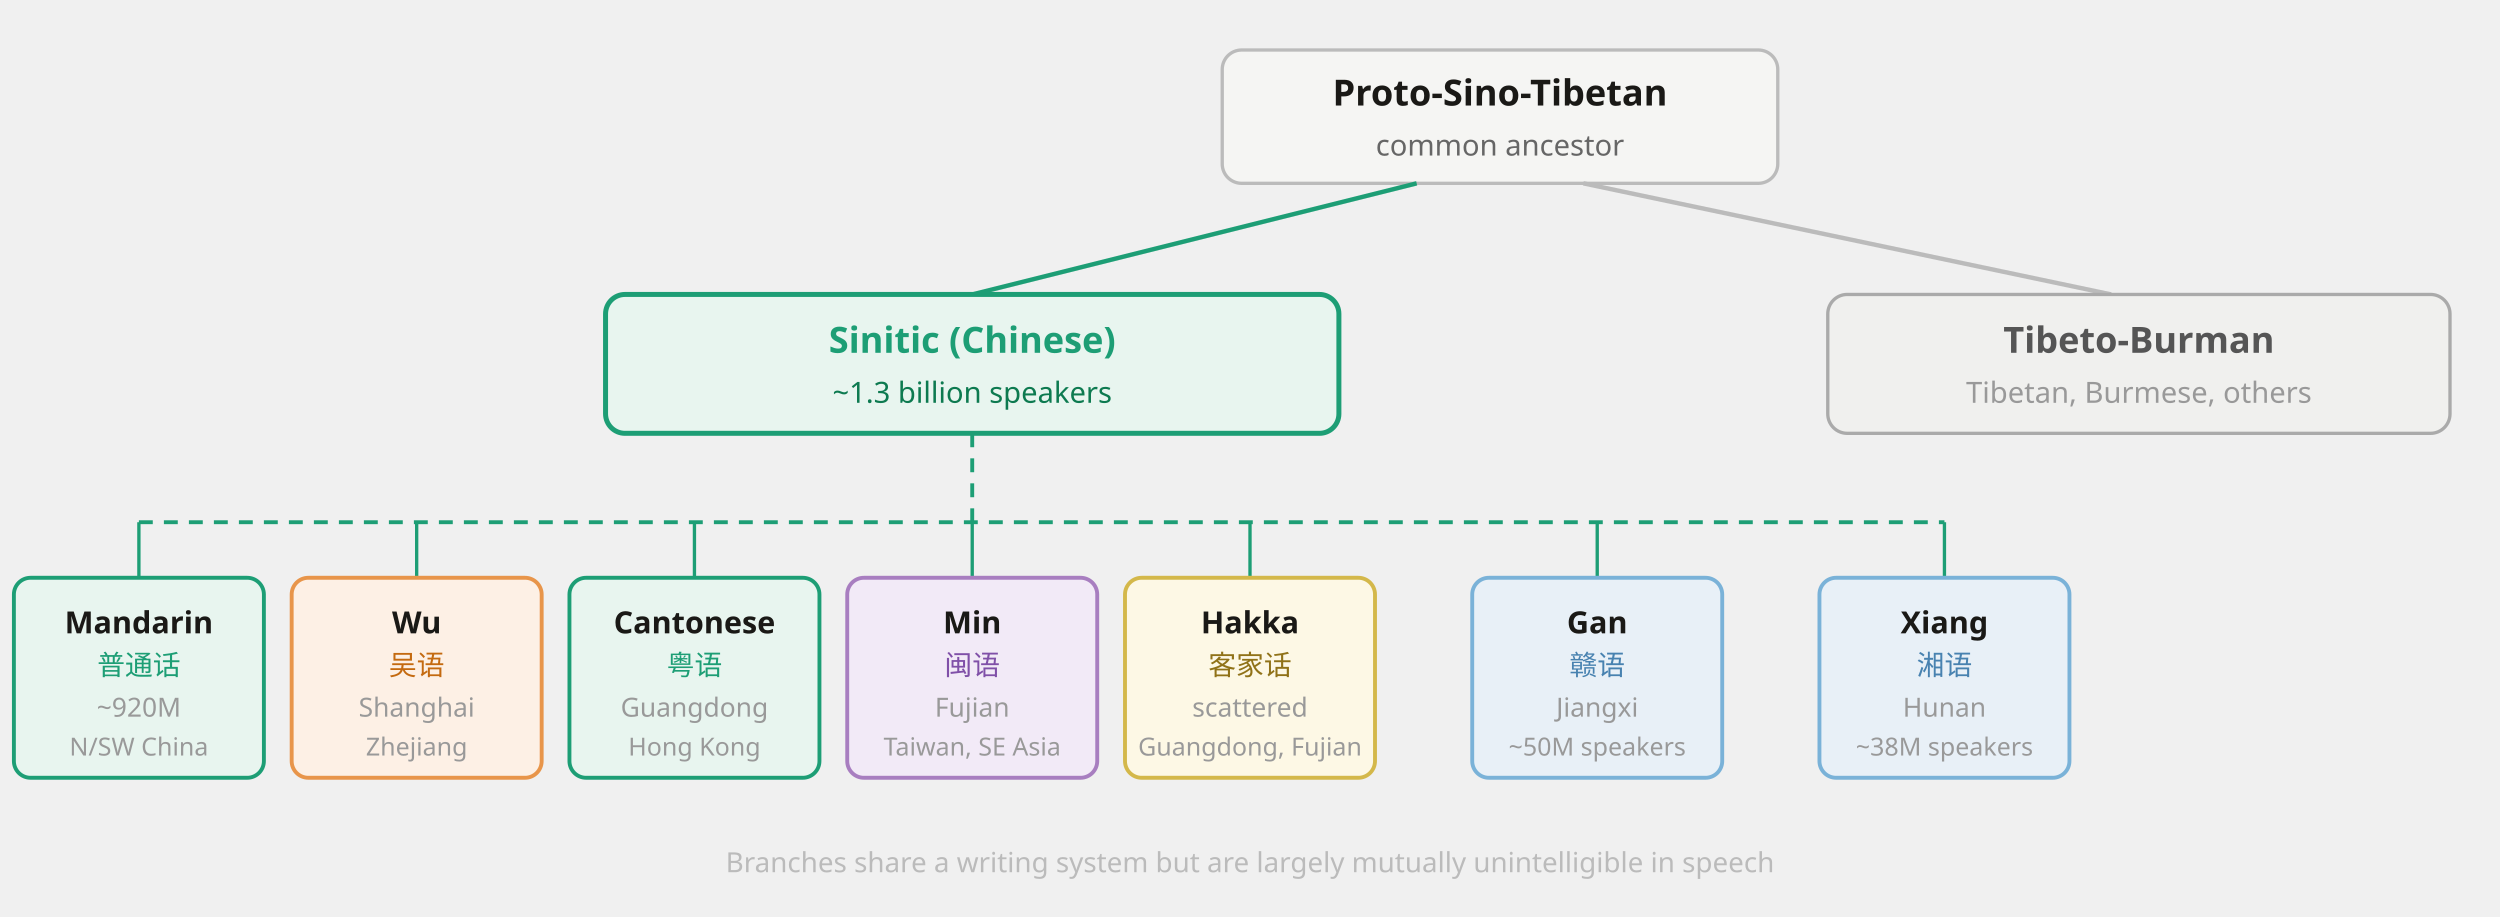
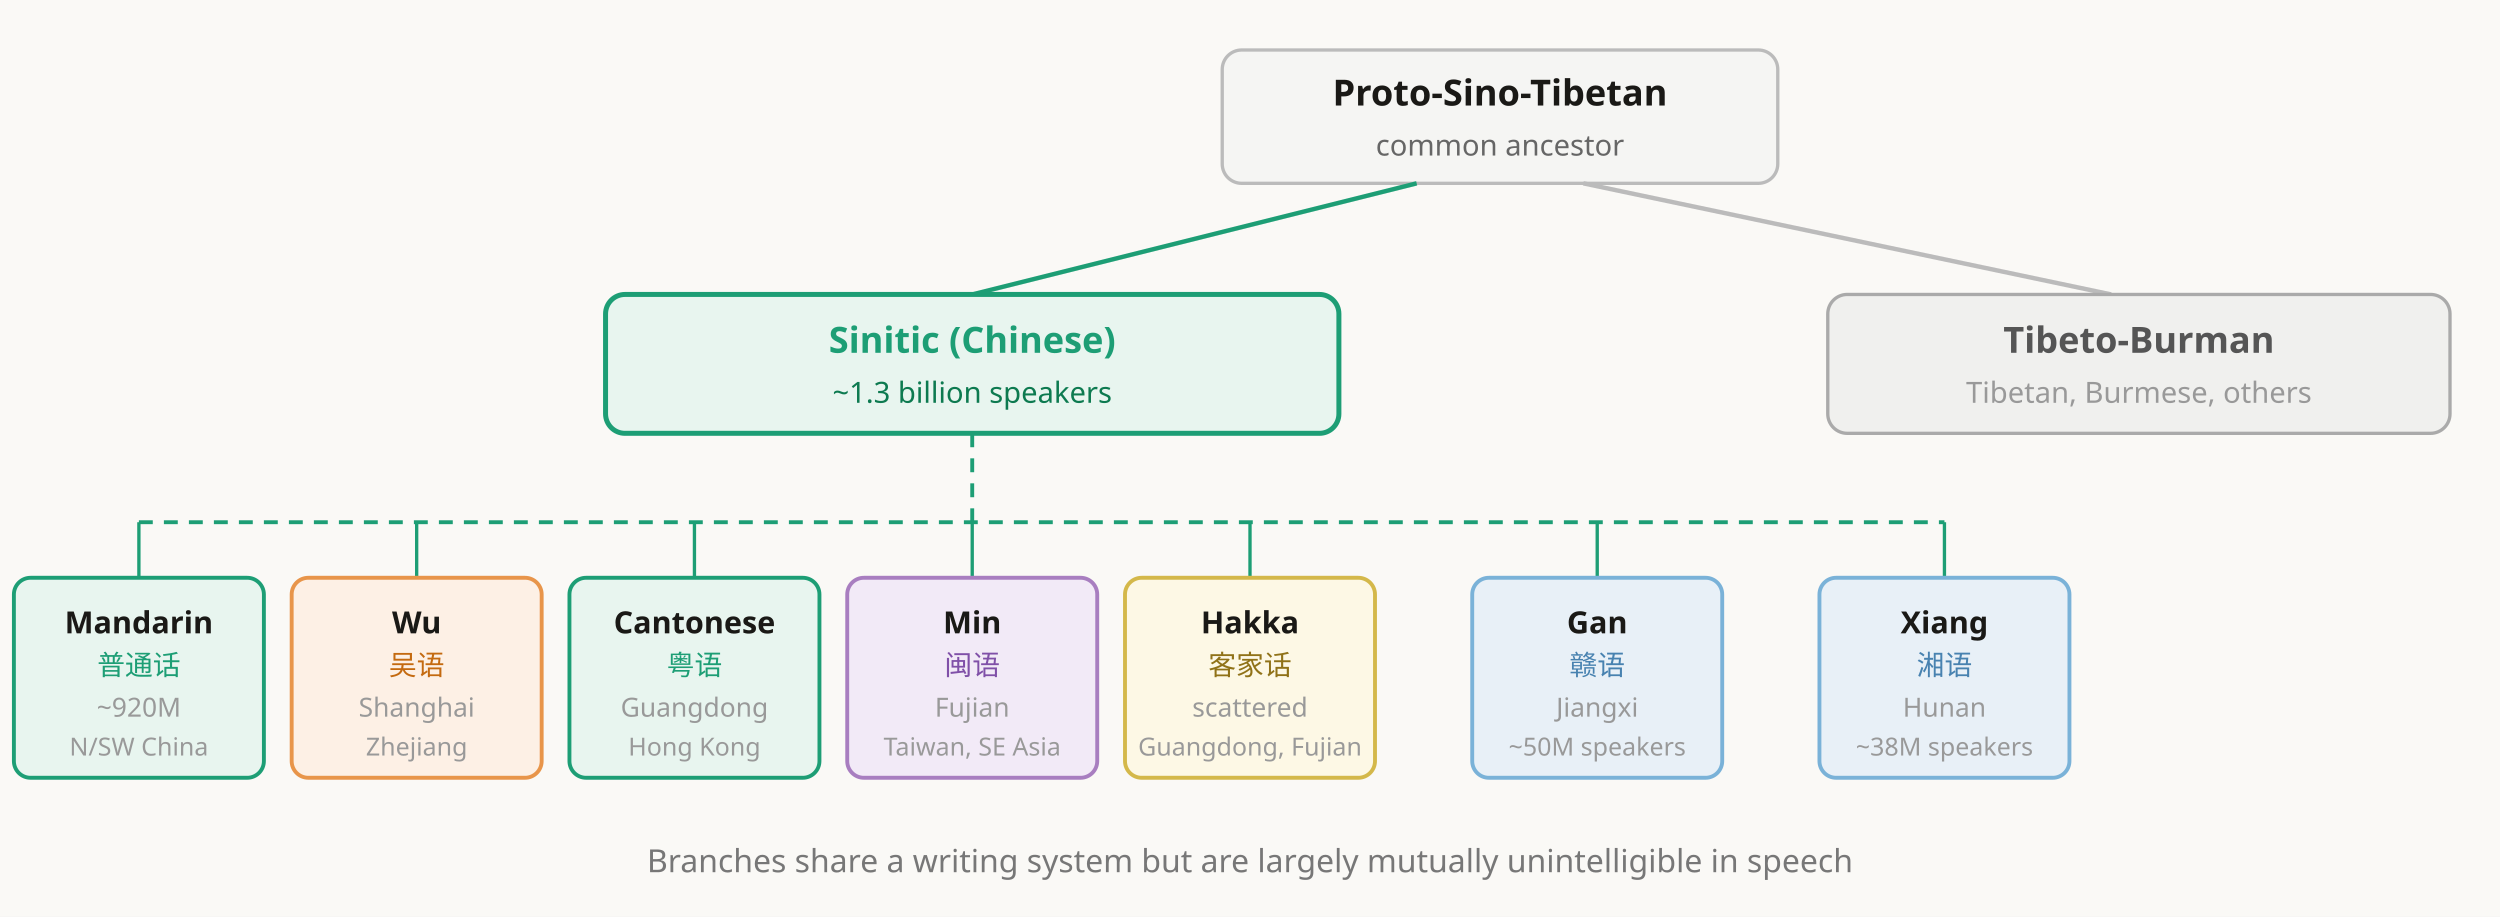
- <svg xmlns="http://www.w3.org/2000/svg" viewBox="0 0 900 330" width="900" height="330">
+ <svg xmlns="http://www.w3.org/2000/svg" id="chinese-lang-tree" viewBox="0 0 900 330" width="900" height="330">
  <style>
-   .bg          { fill: transparent; }
-   .root-rect   { fill: #f5f5f3; stroke: #bbb; stroke-width: 1.2; }
-   .sinitic-rect{ fill: #e8f5ef; stroke: #1D9E75; stroke-width: 1.8; }
-   .tb-rect     { fill: #f0f0ee; stroke: #aaa; stroke-width: 1.2; }
+   #chinese-lang-tree .bg          { fill: #faf9f6; }
+   #chinese-lang-tree .root-rect   { fill: #f5f5f3; stroke: #bbb; stroke-width: 1.2; }
+   #chinese-lang-tree .sinitic-rect{ fill: #e8f5ef; stroke: #1D9E75; stroke-width: 1.8; }
+   #chinese-lang-tree .tb-rect     { fill: #f0f0ee; stroke: #aaa; stroke-width: 1.2; }

-   .mand-rect   { fill: #e8f5ef; stroke: #1D9E75; stroke-width: 1.4; }
-   .wu-rect     { fill: #fdf0e5; stroke: #e8954a; stroke-width: 1.4; }
-   .cant-rect   { fill: #e8f5ef; stroke: #1D9E75; stroke-width: 1.4; }
-   .min-rect    { fill: #f2eaf7; stroke: #a87ec0; stroke-width: 1.4; }
-   .hakka-rect  { fill: #fdf8e5; stroke: #d4b84a; stroke-width: 1.4; }
-   .gan-rect    { fill: #e8f0f7; stroke: #7ab2d8; stroke-width: 1.4; }
-   .xiang-rect  { fill: #e8f0f7; stroke: #7ab2d8; stroke-width: 1.4; }
+   #chinese-lang-tree .mand-rect   { fill: #e8f5ef; stroke: #1D9E75; stroke-width: 1.4; }
+   #chinese-lang-tree .wu-rect     { fill: #fdf0e5; stroke: #e8954a; stroke-width: 1.4; }
+   #chinese-lang-tree .cant-rect   { fill: #e8f5ef; stroke: #1D9E75; stroke-width: 1.4; }
+   #chinese-lang-tree .min-rect    { fill: #f2eaf7; stroke: #a87ec0; stroke-width: 1.4; }
+   #chinese-lang-tree .hakka-rect  { fill: #fdf8e5; stroke: #d4b84a; stroke-width: 1.4; }
+   #chinese-lang-tree .gan-rect    { fill: #e8f0f7; stroke: #7ab2d8; stroke-width: 1.4; }
+   #chinese-lang-tree .xiang-rect  { fill: #e8f0f7; stroke: #7ab2d8; stroke-width: 1.4; }

-   .t-base      { fill: #1a1916; }
-   .t-dim       { fill: #666; }
-   .t-dimmer    { fill: #999; }
-   .t-footnote  { fill: #bbb; }
-   .t-tb        { fill: #555; }
-   .t-tb-sub    { fill: #999; }
-   .t-green     { fill: #1D9E75; }
-   .t-green-sub { fill: #0d7a50; }
-   .t-orange    { fill: #c46a10; }
-   .t-purple    { fill: #8050a8; }
-   .t-yellow    { fill: #907218; }
-   .t-blue      { fill: #4882b0; }
+   #chinese-lang-tree .t-base      { fill: #1a1916; }
+   #chinese-lang-tree .t-dim       { fill: #666; }
+   #chinese-lang-tree .t-dimmer    { fill: #999; }
+   #chinese-lang-tree .t-footnote  { fill: #777; }
+   #chinese-lang-tree .t-tb        { fill: #555; }
+   #chinese-lang-tree .t-tb-sub    { fill: #999; }
+   #chinese-lang-tree .t-green     { fill: #1D9E75; }
+   #chinese-lang-tree .t-green-sub { fill: #0d7a50; }
+   #chinese-lang-tree .t-orange    { fill: #c46a10; }
+   #chinese-lang-tree .t-purple    { fill: #8050a8; }
+   #chinese-lang-tree .t-yellow    { fill: #907218; }
+   #chinese-lang-tree .t-blue      { fill: #4882b0; }

-   .c-green  { stroke: #1D9E75; }
-   .c-gray   { stroke: #bbb; }
+   #chinese-lang-tree .c-green  { stroke: #1D9E75; }
+   #chinese-lang-tree .c-gray   { stroke: #bbb; }

-   @media (prefers-color-scheme: dark) {
-     .bg          { fill: #1a1916; }
-     .root-rect   { fill: #2a2926; stroke: #444; }
-     .sinitic-rect{ fill: #142d20; stroke: #1D9E75; }
-     .tb-rect     { fill: #222220; stroke: #555; }
+   html.dark #chinese-lang-tree .bg          { fill: #171614; }
+   html.dark #chinese-lang-tree .root-rect   { fill: #2a2926; stroke: #444; }
+   html.dark #chinese-lang-tree .sinitic-rect{ fill: #142d20; stroke: #1D9E75; }
+   html.dark #chinese-lang-tree .tb-rect     { fill: #222220; stroke: #555; }

-     .mand-rect   { fill: #142d20; stroke: #1D9E75; }
-     .wu-rect     { fill: #2c1e10; stroke: #e8954a; }
-     .cant-rect   { fill: #142d20; stroke: #1D9E75; }
-     .min-rect    { fill: #231630; stroke: #a87ec0; }
-     .hakka-rect  { fill: #2a2410; stroke: #d4b84a; }
-     .gan-rect    { fill: #1e2630; stroke: #7ab2d8; }
-     .xiang-rect  { fill: #1e2630; stroke: #7ab2d8; }
+   html.dark #chinese-lang-tree .mand-rect   { fill: #142d20; stroke: #1D9E75; }
+   html.dark #chinese-lang-tree .wu-rect     { fill: #2c1e10; stroke: #e8954a; }
+   html.dark #chinese-lang-tree .cant-rect   { fill: #142d20; stroke: #1D9E75; }
+   html.dark #chinese-lang-tree .min-rect    { fill: #231630; stroke: #a87ec0; }
+   html.dark #chinese-lang-tree .hakka-rect  { fill: #2a2410; stroke: #d4b84a; }
+   html.dark #chinese-lang-tree .gan-rect    { fill: #1e2630; stroke: #7ab2d8; }
+   html.dark #chinese-lang-tree .xiang-rect  { fill: #1e2630; stroke: #7ab2d8; }

-     .t-base      { fill: #fff; }
-     .t-dim       { fill: #bbb; }
-     .t-dimmer    { fill: #777; }
-     .t-footnote  { fill: #444; }
-     .t-tb        { fill: #bbb; }
-     .t-tb-sub    { fill: #777; }
-     .t-green     { fill: #1D9E75; }
-     .t-green-sub { fill: #4fc89a; }
-     .t-orange    { fill: #e8954a; }
-     .t-purple    { fill: #a87ec0; }
-     .t-yellow    { fill: #d4b84a; }
-     .t-blue      { fill: #7ab2d8; }
+   html.dark #chinese-lang-tree .t-base      { fill: #fff; }
+   html.dark #chinese-lang-tree .t-dim       { fill: #bbb; }
+   html.dark #chinese-lang-tree .t-dimmer    { fill: #777; }
+   html.dark #chinese-lang-tree .t-footnote  { fill: #ccc; }
+   html.dark #chinese-lang-tree .t-tb        { fill: #bbb; }
+   html.dark #chinese-lang-tree .t-tb-sub    { fill: #777; }
+   html.dark #chinese-lang-tree .t-green     { fill: #1D9E75; }
+   html.dark #chinese-lang-tree .t-green-sub { fill: #4fc89a; }
+   html.dark #chinese-lang-tree .t-orange    { fill: #e8954a; }
+   html.dark #chinese-lang-tree .t-purple    { fill: #a87ec0; }
+   html.dark #chinese-lang-tree .t-yellow    { fill: #d4b84a; }
+   html.dark #chinese-lang-tree .t-blue      { fill: #7ab2d8; }

-     .c-green  { stroke: #1D9E75; }
-     .c-gray   { stroke: #666; }
-   }
+   html.dark #chinese-lang-tree .c-green  { stroke: #1D9E75; }
+   html.dark #chinese-lang-tree .c-gray   { stroke: #666; }
</style>
  <rect class="bg" width="900" height="330" />
  <rect class="root-rect" x="440" y="18" width="200" height="48" rx="7" />
  <text x="540" y="38" class="t-base" font-size="13" font-weight="700" font-family="system-ui,sans-serif" text-anchor="middle">Proto-Sino-Tibetan</text>
  <text x="540" y="56" class="t-dim" font-size="10.5" font-family="system-ui,sans-serif" text-anchor="middle">common ancestor</text>
  <line class="c-green" x1="510" y1="66" x2="350" y2="106" stroke-width="1.6" />
  <line class="c-gray" x1="570" y1="66" x2="760" y2="106" stroke-width="1.6" />
  <rect class="sinitic-rect" x="218" y="106" width="264" height="50" rx="7" />
  <text x="350" y="127" class="t-green" font-size="13" font-weight="700" font-family="system-ui,sans-serif" text-anchor="middle">Sinitic (Chinese)</text>
  <text x="350" y="145" class="t-green-sub" font-size="10.5" font-family="system-ui,sans-serif" text-anchor="middle">~1.3 billion speakers</text>
  <rect class="tb-rect" x="658" y="106" width="224" height="50" rx="7" />
  <text x="770" y="127" class="t-tb" font-size="13" font-weight="700" font-family="system-ui,sans-serif" text-anchor="middle">Tibeto-Burman</text>
  <text x="770" y="145" class="t-tb-sub" font-size="10.5" font-family="system-ui,sans-serif" text-anchor="middle">Tibetan, Burmese, others</text>
  <line class="c-green" x1="350" y1="156" x2="350" y2="188" stroke-width="1.4" stroke-dasharray="5,4" />
  <line class="c-green" x1="50" y1="188" x2="700" y2="188" stroke-width="1.4" stroke-dasharray="5,4" />
  <line class="c-green" x1="50" y1="188" x2="50" y2="208" stroke-width="1.2" />
  <line class="c-green" x1="150" y1="188" x2="150" y2="208" stroke-width="1.2" />
  <line class="c-green" x1="250" y1="188" x2="250" y2="208" stroke-width="1.2" />
  <line class="c-green" x1="350" y1="188" x2="350" y2="208" stroke-width="1.2" />
  <line class="c-green" x1="450" y1="188" x2="450" y2="208" stroke-width="1.2" />
  <line class="c-green" x1="575" y1="188" x2="575" y2="208" stroke-width="1.2" />
  <line class="c-green" x1="700" y1="188" x2="700" y2="208" stroke-width="1.2" />
  <rect class="mand-rect" x="5" y="208" width="90" height="72" rx="6" />
  <text x="50" y="228" class="t-base" font-size="11" font-weight="700" font-family="system-ui,sans-serif" text-anchor="middle">Mandarin</text>
  <text x="50" y="243" class="t-green" font-size="10" font-family="system-ui,sans-serif" text-anchor="middle">普通话</text>
  <text x="50" y="258" class="t-dimmer" font-size="9.5" font-family="system-ui,sans-serif" text-anchor="middle">~920M</text>
  <text x="50" y="272" class="t-dimmer" font-size="9" font-family="system-ui,sans-serif" text-anchor="middle">N/SW China</text>
  <rect class="wu-rect" x="105" y="208" width="90" height="72" rx="6" />
  <text x="150" y="228" class="t-base" font-size="11" font-weight="700" font-family="system-ui,sans-serif" text-anchor="middle">Wu</text>
  <text x="150" y="243" class="t-orange" font-size="10" font-family="system-ui,sans-serif" text-anchor="middle">吴语</text>
  <text x="150" y="258" class="t-dimmer" font-size="9.5" font-family="system-ui,sans-serif" text-anchor="middle">Shanghai</text>
  <text x="150" y="272" class="t-dimmer" font-size="9" font-family="system-ui,sans-serif" text-anchor="middle">Zhejiang</text>
  <rect class="cant-rect" x="205" y="208" width="90" height="72" rx="6" />
  <text x="250" y="228" class="t-base" font-size="11" font-weight="700" font-family="system-ui,sans-serif" text-anchor="middle">Cantonese</text>
  <text x="250" y="243" class="t-green" font-size="10" font-family="system-ui,sans-serif" text-anchor="middle">粤语</text>
  <text x="250" y="258" class="t-dimmer" font-size="9.5" font-family="system-ui,sans-serif" text-anchor="middle">Guangdong</text>
  <text x="250" y="272" class="t-dimmer" font-size="9" font-family="system-ui,sans-serif" text-anchor="middle">Hong Kong</text>
  <rect class="min-rect" x="305" y="208" width="90" height="72" rx="6" />
  <text x="350" y="228" class="t-base" font-size="11" font-weight="700" font-family="system-ui,sans-serif" text-anchor="middle">Min</text>
  <text x="350" y="243" class="t-purple" font-size="10" font-family="system-ui,sans-serif" text-anchor="middle">闽语</text>
  <text x="350" y="258" class="t-dimmer" font-size="9.5" font-family="system-ui,sans-serif" text-anchor="middle">Fujian</text>
  <text x="350" y="272" class="t-dimmer" font-size="9" font-family="system-ui,sans-serif" text-anchor="middle">Taiwan, SE Asia</text>
  <rect class="hakka-rect" x="405" y="208" width="90" height="72" rx="6" />
  <text x="450" y="228" class="t-base" font-size="11" font-weight="700" font-family="system-ui,sans-serif" text-anchor="middle">Hakka</text>
  <text x="450" y="243" class="t-yellow" font-size="10" font-family="system-ui,sans-serif" text-anchor="middle">客家话</text>
  <text x="450" y="258" class="t-dimmer" font-size="9.5" font-family="system-ui,sans-serif" text-anchor="middle">scattered</text>
  <text x="450" y="272" class="t-dimmer" font-size="9" font-family="system-ui,sans-serif" text-anchor="middle">Guangdong, Fujian</text>
  <rect class="gan-rect" x="530" y="208" width="90" height="72" rx="6" />
  <text x="575" y="228" class="t-base" font-size="11" font-weight="700" font-family="system-ui,sans-serif" text-anchor="middle">Gan</text>
  <text x="575" y="243" class="t-blue" font-size="10" font-family="system-ui,sans-serif" text-anchor="middle">赣语</text>
  <text x="575" y="258" class="t-dimmer" font-size="9.5" font-family="system-ui,sans-serif" text-anchor="middle">Jiangxi</text>
  <text x="575" y="272" class="t-dimmer" font-size="9" font-family="system-ui,sans-serif" text-anchor="middle">~50M speakers</text>
  <rect class="xiang-rect" x="655" y="208" width="90" height="72" rx="6" />
  <text x="700" y="228" class="t-base" font-size="11" font-weight="700" font-family="system-ui,sans-serif" text-anchor="middle">Xiang</text>
  <text x="700" y="243" class="t-blue" font-size="10" font-family="system-ui,sans-serif" text-anchor="middle">湘语</text>
  <text x="700" y="258" class="t-dimmer" font-size="9.5" font-family="system-ui,sans-serif" text-anchor="middle">Hunan</text>
  <text x="700" y="272" class="t-dimmer" font-size="9" font-family="system-ui,sans-serif" text-anchor="middle">~38M speakers</text>
-   <text x="450" y="314" class="t-footnote" font-size="10" font-family="system-ui,sans-serif" text-anchor="middle">Branches share a writing system but are largely mutually unintelligible in speech</text>
+   <text x="450" y="314" class="t-footnote" font-size="11.5" font-family="system-ui,sans-serif" text-anchor="middle">Branches share a writing system but are largely mutually unintelligible in speech</text>
</svg>
